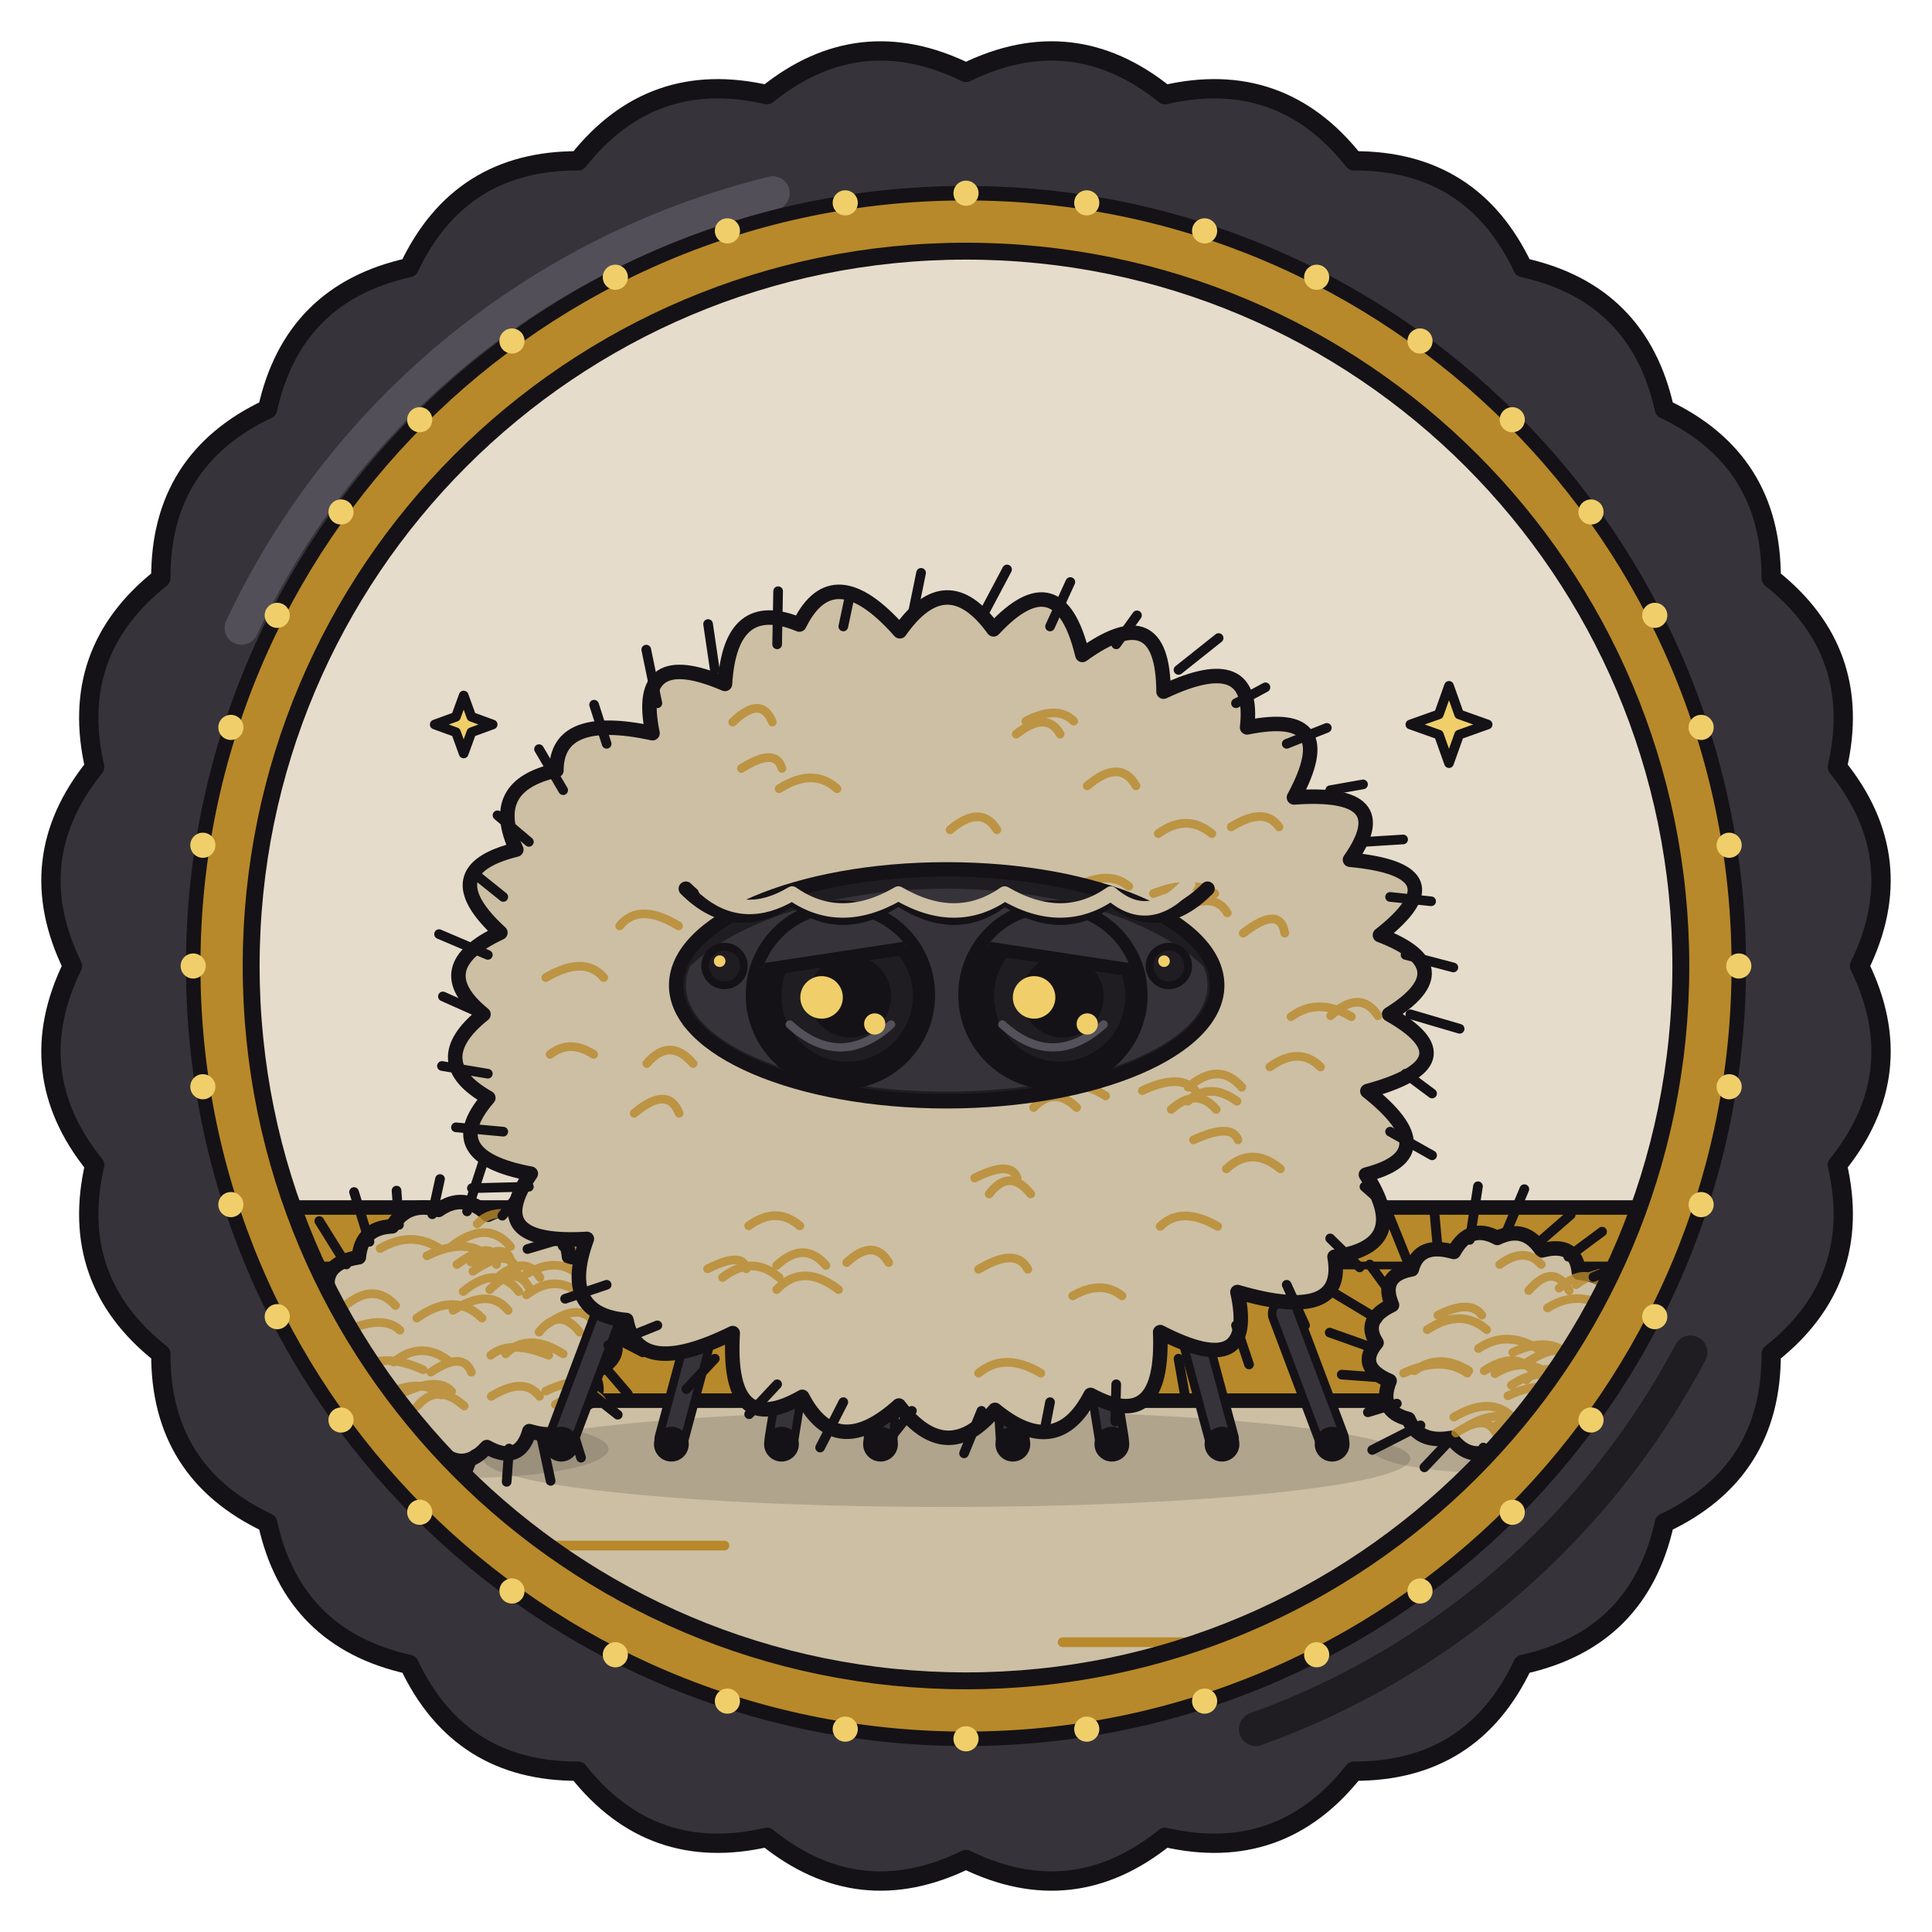
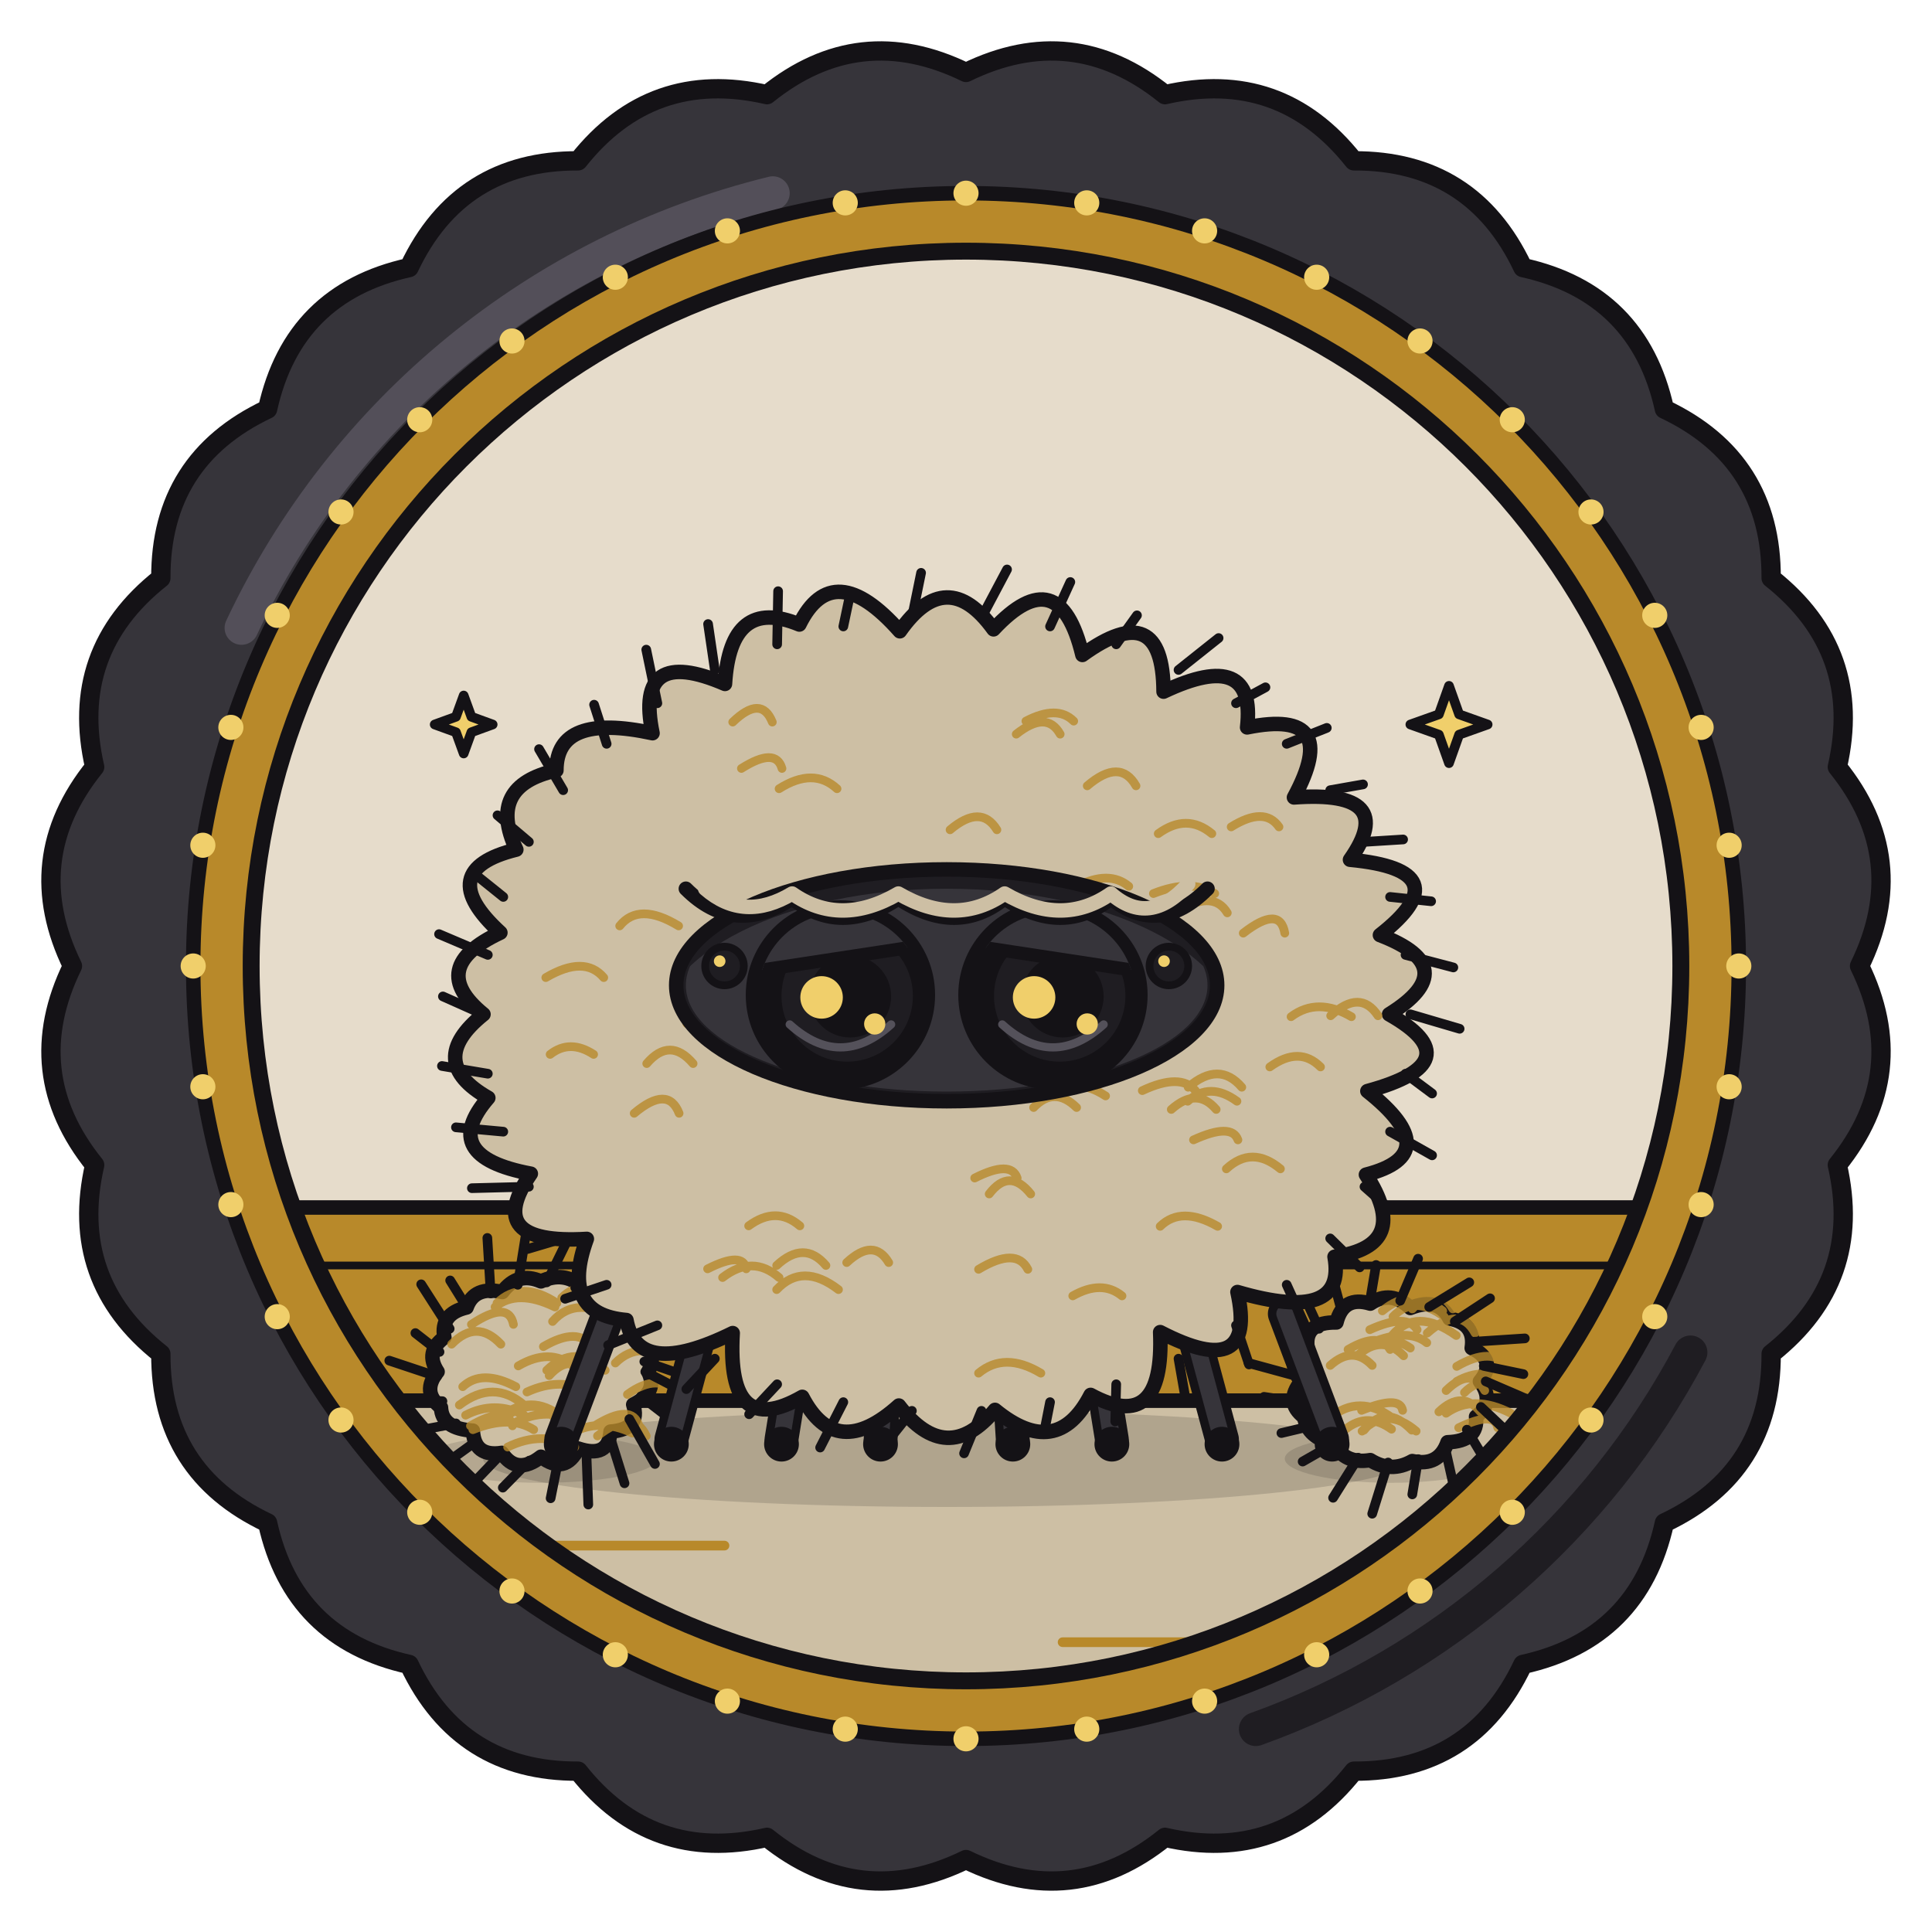
<svg xmlns="http://www.w3.org/2000/svg" viewBox="0 0 400 400" role="img" aria-labelledby="role-grifter-title">
  <path d="M200 15 Q222.1 4.2 241.2 19.6 Q265.1 14.1 280.3 33.3 Q304.8 33.2 315.3 55.4 Q339.3 60.7 344.6 84.7 Q366.8 95.2 366.7 119.7 Q385.9 134.9 380.4 158.8 Q395.8 177.9 385 200 Q395.8 222.1 380.4 241.2 Q385.9 265.1 366.7 280.3 Q366.8 304.8 344.6 315.3 Q339.3 339.3 315.3 344.6 Q304.8 366.8 280.3 366.7 Q265.1 385.9 241.2 380.4 Q222.1 395.8 200 385 Q177.9 395.8 158.8 380.4 Q134.9 385.9 119.7 366.7 Q95.2 366.8 84.7 344.6 Q60.7 339.3 55.4 315.3 Q33.2 304.8 33.3 280.3 Q14.1 265.1 19.6 241.2 Q4.2 222.1 15 200 Q4.2 177.9 19.6 158.8 Q14.1 134.9 33.3 119.7 Q33.2 95.2 55.4 84.7 Q60.7 60.7 84.7 55.4 Q95.2 33.2 119.7 33.3 Q134.9 14.1 158.8 19.6 Q177.9 4.2 200 15Z" fill="#36343a" stroke="#141216" stroke-width="4" stroke-linecap="round" stroke-linejoin="round" />
  <path d="M50 130 A 165 165 0 0 1 160 40" fill="none" stroke="#5a5660" stroke-width="7" stroke-linecap="round" stroke-linejoin="round" opacity="0.8" />
  <path d="M350 280 A 165 165 0 0 1 260 358" fill="none" stroke="#1f1d22" stroke-width="7" stroke-linecap="round" stroke-linejoin="round" />
  <circle cx="200" cy="200" r="160" fill="#b8892a" stroke="#141216" stroke-width="3" />
  <circle cx="360" cy="200" r="2.6" fill="#f0cf6b" />
  <circle cx="358" cy="225" r="2.6" fill="#f0cf6b" />
  <circle cx="352.2" cy="249.4" r="2.6" fill="#f0cf6b" />
  <circle cx="342.6" cy="272.6" r="2.6" fill="#f0cf6b" />
  <circle cx="329.4" cy="294" r="2.6" fill="#f0cf6b" />
  <circle cx="313.1" cy="313.1" r="2.6" fill="#f0cf6b" />
  <circle cx="294" cy="329.4" r="2.6" fill="#f0cf6b" />
  <circle cx="272.6" cy="342.6" r="2.6" fill="#f0cf6b" />
  <circle cx="249.4" cy="352.2" r="2.6" fill="#f0cf6b" />
  <circle cx="225" cy="358" r="2.6" fill="#f0cf6b" />
  <circle cx="200" cy="360" r="2.6" fill="#f0cf6b" />
  <circle cx="175" cy="358" r="2.6" fill="#f0cf6b" />
  <circle cx="150.6" cy="352.2" r="2.6" fill="#f0cf6b" />
  <circle cx="127.4" cy="342.6" r="2.6" fill="#f0cf6b" />
  <circle cx="106" cy="329.4" r="2.6" fill="#f0cf6b" />
  <circle cx="86.9" cy="313.1" r="2.6" fill="#f0cf6b" />
  <circle cx="70.6" cy="294" r="2.6" fill="#f0cf6b" />
  <circle cx="57.4" cy="272.6" r="2.6" fill="#f0cf6b" />
  <circle cx="47.8" cy="249.4" r="2.6" fill="#f0cf6b" />
  <circle cx="42" cy="225" r="2.6" fill="#f0cf6b" />
  <circle cx="40" cy="200" r="2.6" fill="#f0cf6b" />
  <circle cx="42" cy="175" r="2.6" fill="#f0cf6b" />
  <circle cx="47.8" cy="150.6" r="2.6" fill="#f0cf6b" />
  <circle cx="57.4" cy="127.4" r="2.6" fill="#f0cf6b" />
  <circle cx="70.6" cy="106" r="2.6" fill="#f0cf6b" />
  <circle cx="86.9" cy="86.9" r="2.6" fill="#f0cf6b" />
  <circle cx="106" cy="70.6" r="2.6" fill="#f0cf6b" />
  <circle cx="127.4" cy="57.4" r="2.6" fill="#f0cf6b" />
  <circle cx="150.6" cy="47.8" r="2.6" fill="#f0cf6b" />
  <circle cx="175" cy="42" r="2.6" fill="#f0cf6b" />
  <circle cx="200" cy="40" r="2.6" fill="#f0cf6b" />
  <circle cx="225" cy="42" r="2.6" fill="#f0cf6b" />
  <circle cx="249.4" cy="47.8" r="2.6" fill="#f0cf6b" />
  <circle cx="272.6" cy="57.4" r="2.6" fill="#f0cf6b" />
  <circle cx="294" cy="70.6" r="2.6" fill="#f0cf6b" />
  <circle cx="313.1" cy="86.9" r="2.6" fill="#f0cf6b" />
  <circle cx="329.4" cy="106" r="2.6" fill="#f0cf6b" />
  <circle cx="342.6" cy="127.4" r="2.6" fill="#f0cf6b" />
  <circle cx="352.2" cy="150.6" r="2.6" fill="#f0cf6b" />
  <circle cx="358" cy="175" r="2.6" fill="#f0cf6b" />
  <clipPath id="rl-grift-med0">
    <circle cx="200" cy="200" r="148" fill="#000" />
  </clipPath>
  <circle cx="200" cy="200" r="148" fill="#e6dccb" stroke="#141216" stroke-width="3" />
  <g clip-path="url(#rl-grift-med0)">
    <path d="M30 250 H370 V290 H30 Z" fill="#b8892a" stroke="#141216" stroke-width="3" stroke-linecap="round" stroke-linejoin="round" />
    <path d="M30 262 L370 262" stroke="#141216" stroke-width="1.6" stroke-linecap="round" />
    <path d="M30 290 H370 V380 H30 Z" fill="#cdbfa4" stroke="#141216" stroke-width="3" stroke-linecap="round" stroke-linejoin="round" />
    <path d="M40 320 L150 320" stroke="#b8892a" stroke-width="2" stroke-linecap="round" />
    <path d="M220 340 L350 340" stroke="#b8892a" stroke-width="2" stroke-linecap="round" />
-     <ellipse cx="96" cy="300" rx="30" ry="6" fill="#141216" opacity="0.14" />
-     <ellipse cx="310" cy="300" rx="26" ry="5" fill="#141216" opacity="0.14" />
+     <ellipse cx="112" cy="302" rx="24" ry="5" fill="#141216" opacity="0.14" />
+     <ellipse cx="288" cy="302" rx="22" ry="5" fill="#141216" opacity="0.14" />
    <ellipse cx="196" cy="302" rx="96" ry="10" fill="#141216" opacity="0.16" />
-     <path d="M126.3 276 Q129.8 281.1 122.5 284.3 Q126 290.9 117.3 291.4 Q118.3 298.9 109.6 296.3 Q107.6 303.4 100.8 299.6 Q96 304.9 91 300.4 Q84.2 303.8 82.4 296.3 Q74.5 298.1 72.6 292.9 Q66.2 290.8 68.5 284.6 Q62.6 281.1 66.5 276 Q62.9 271 68 267.2 Q66.7 261.5 74.3 260.3 Q74.8 254.2 81.2 253.9 Q84.4 248.6 90.8 250.5 Q96 246.8 101 251.5 Q107.8 248.2 110.8 253.9 Q117.3 254.1 117.8 260.2 Q125.8 261.2 123 267.5 Q129.2 271 126.3 276Z" fill="#cdbfa4" stroke="#141216" stroke-width="3" stroke-linecap="round" stroke-linejoin="round" />
-     <path d="M86.4 291.1 q4.2 -4.9 9.7 0M86.3 272.9 q7.8 -5.6 13.5 0M89.2 284.1 q6.6 -4.5 8.4 0M98.8 253.4 q4 -4.4 13.4 0M88.4 260 q7.9 -3.9 12.6 0M84.1 288.1 q6.8 -3 9.4 0M72 275.4 q7.4 -3.2 10.8 0M78.7 258.5 q6.5 -3.8 12.3 0M97.9 263.2 q7.8 -5.3 9.1 0M112.7 274.6 q7.9 -5.8 10.7 0M101.6 280.6 q4 -3.3 12 0M115 290.8 q7.7 -5 10.1 0M79.6 288.8 q7.6 -3.7 11.8 0M93.4 258.1 q7.5 -5.8 12.3 0M113 288 q7.4 -3.5 9.7 0M94.6 261.8 q8 -5.8 8.2 0M97.5 261.3 q7.6 -4.5 8.3 0M93.8 271.3 q7.6 -4.8 11.4 0M73.9 283.6 q5.5 -3.8 13.7 0M111.6 275.8 q4.3 -5.3 8.4 0M103 264.5 q5.8 -4.9 8.8 0M107.7 264.6 q7.6 -5.3 12.8 0M109 268.1 q5.9 -4.6 11.5 0M81.5 282 q5.9 -4.7 11.7 0M95.9 267.4 q7 -5.8 11.5 0M101.7 289.1 q6.8 -4.2 10 0M71.5 270.3 q5.9 -4.9 10.4 0M101.4 267 q5.5 -5.6 8.4 0M104.7 280.3 q4.6 -4.6 11.9 0" fill="none" stroke="#b8892a" stroke-width="1.8" stroke-linecap="round" stroke-linejoin="round" opacity="0.8" />
-     <path d="M125.4 276 l7.7 4M124.5 282.2 l5.5 6.4M121.8 288.1 l6.1 4.8M117.6 293.1 l2.7 8.7M112 297.2 l2 9.4M105.4 299.9 l-0.5 6.9M98.2 301.1 l-3.7 9.5M90.9 300.8 l-6.2 9.5M83.9 299 l-8.3 6.6M77.7 295.7 l-10.5 5M72.6 291.2 l-10.4 2.9M68.9 285.8 l-6.3 0M66.9 279.8 l-11.6 -2.3M66.7 273.5 l-9.3 -4.6M68.4 267.4 l-8.3 -4.8M71.7 261.8 l-5.6 -9M76.5 257.1 l-3.2 -10.3M82.6 253.6 l-0.5 -7.1M89.5 251.4 l1.6 -7.3M96.7 250.8 l3.3 -10.1M104 251.7 l6.9 -9.1M110.7 254.2 l6.8 -5.1M116.5 258 l6.3 -4.5M121.1 262.9 l9.8 -1.3M124.1 268.6 l11.2 1.1M125.4 274.7 l9.5 3.2" fill="none" stroke="#141216" stroke-width="2" stroke-linecap="round" stroke-linejoin="round" />
-     <path d="M333.9 278 Q339.1 283 333.4 286.3 Q333.9 291.7 327.2 292.8 Q326 298.6 319.8 298.3 Q315.6 302.2 310 299.7 Q304.3 302.9 300.5 297.7 Q293.7 298.9 291.6 293.8 Q285.2 292.2 287.7 285.9 Q280.8 283 285 278 Q281.9 273.2 288.2 270.2 Q285.6 264 292.3 262.8 Q293.8 257.1 301 259.2 Q304.3 253.2 310 256.3 Q315.7 253.5 319.2 258.9 Q326.3 257 326.9 263.5 Q333.9 264.2 334.4 269.3 Q339.4 273 333.9 278Z" fill="#cdbfa4" stroke="#141216" stroke-width="3" stroke-linecap="round" stroke-linejoin="round" />
-     <path d="M301 293.4 q7.6 -4.5 12.1 0M310.5 261.8 q5.2 -3.8 8.6 0M301.4 296.7 q6.3 -4.2 8.3 0M290.6 284.3 q8 -3.7 13.2 0M325.5 284.6 q6.1 -3.5 10.4 0M315.7 282.4 q8 -5.5 9.1 0M332.7 280.8 q6.4 -5.4 10.4 0M306.1 279.2 q5.7 -3.9 12.2 0M330.3 278.1 q5.5 -3.8 13.9 0M326.3 266 q6.4 -5 13.7 0M307.3 283.8 q6.3 -4.2 10 0M320.4 270.8 q6.2 -3.9 12.3 0M295.5 275.3 q7 -4.6 12.3 0M316.5 267.2 q5.1 -5.9 8.4 0M326.2 287.1 q5.3 -5.8 8.2 0M297.7 272.3 q6.7 -3.4 9.1 0M309 295.5 q7 -3.3 11.2 0M292.9 283.8 q5.1 -3.8 11.2 0M309.5 284.4 q5.9 -3.6 11.1 0M313.2 280 q7 -3.2 10.9 0M322.8 266.7 q5.7 -4.9 9.6 0M324.3 289.5 q6.1 -5.8 9 0M303.3 295.6 q7.5 -4.7 12 0M312.9 286.8 q6.5 -4.5 12.7 0M312.2 289 q7.8 -3.8 13.4 0M316 285.7 q4.3 -4.4 9.4 0" fill="none" stroke="#b8892a" stroke-width="1.8" stroke-linecap="round" stroke-linejoin="round" opacity="0.8" />
-     <path d="M335.5 278 l7.1 4.3M334.5 284 l4.7 3.8M331.6 289.6 l5.5 7.6M327 294.3 l3.3 10.7M321.1 297.7 l0.3 7.4M314.3 299.5 l-1.8 7.5M307.1 299.7 l-4.8 9.9M300.2 298.2 l-5.3 5.6M294.1 295.1 l-10 5.1M289.2 290.6 l-6 1.8M285.9 285.2 l-8.1 -0.6M284.6 279.2 l-9.3 -3.3M285.2 273.1 l-9.3 -5.6M287.7 267.4 l-4.1 -5.6M292 262.6 l-4.4 -10.9M297.7 258.9 l-0.7 -7.7M304.3 256.7 l1.7 -11.1M311.4 256.2 l4.2 -10M318.4 257.4 l6.8 -5.9M324.7 260.2 l7 -5.2M329.9 264.4 l6.9 -2.9M333.5 269.6 l10.6 0.1M335.3 275.6 l11.2 2.1" fill="none" stroke="#141216" stroke-width="2" stroke-linecap="round" stroke-linejoin="round" />
+     <path d="M134.2 284 Q136.3 288.2 131.1 290.8 Q132.7 295.9 126.4 296.4 Q126 302 119.7 299.9 Q117 305.4 112 301.6 Q107 305.5 103.9 300.8 Q98.2 301.7 97.9 296.2 Q91.5 295.8 91.3 291.4 Q87.2 288.2 90.6 284 Q87.9 279.9 92 276.9 Q91.1 272 96.6 270.7 Q98.2 266.2 104 267.5 Q107.2 263.2 112 265.3 Q116.8 263.1 120.5 266.4 Q125.5 266.7 127 271.1 Q132.7 272.1 132.1 276.8 Q136.4 279.8 134.2 284Z" fill="#cdbfa4" stroke="#141216" stroke-width="3" stroke-linecap="round" stroke-linejoin="round" />
+     <path d="M112.5 278.8 q7.2 -4.2 10 0M107.3 282.8 q6.5 -3.8 11.3 0M123.7 297.3 q7.4 -5.8 10.1 0M118.3 296.7 q6 -3.2 12.6 0M113.2 283.7 q5.9 -5.7 12.1 0M93.5 278.3 q5.2 -5.3 10.2 0M95.8 287.1 q4 -3.7 11 0M116.3 268.7 q4.3 -4.4 11.8 0M127.4 282.2 q5.1 -5.1 12.6 0M105.1 299.6 q7.1 -3.5 13.9 0M97.4 295.2 q7.7 -4.4 8.7 0M113.7 284.8 q4.5 -5 8.7 0M127.6 274.4 q6.7 -4.1 10.3 0M102.9 269.8 q5 -4.9 12.4 0M97.6 274.2 q7.7 -5.1 8.7 0M102.5 270.6 q4.6 -3.8 12.4 0M97.9 296 q7.7 -3.1 12.6 0M96.4 293 q6 -3.1 12.1 0M129.9 288.7 q6.4 -4.7 10.6 0M114.4 273.6 q5.1 -5.8 14 0M109.1 288.2 q7 -3.2 13 0M106.7 294.5 q6.5 -3.4 13.2 0M95.1 290.9 q7.1 -5.4 13.4 0M104.3 293.6 q6.2 -4.8 10.6 0M103.7 293.3 q6.3 -4.9 12.5 0M123.1 295.2 q7.7 -4.8 9.2 0" fill="none" stroke="#b8892a" stroke-width="1.8" stroke-linecap="round" stroke-linejoin="round" opacity="0.8" />
+     <path d="M133.6 284 l7.5 3.9M132.7 289.1 l6.5 5M130.3 293.8 l5.3 9.3M126.4 297.8 l2.9 9.3M121.4 300.6 l0.4 10.9M115.6 302.2 l-1.6 8M109.6 302.4 l-5.5 5.6M103.7 301.1 l-4.6 4.8M98.6 298.4 l-6.1 4.4M94.4 294.7 l-9.6 1.8M91.6 290.1 l-10.3 -0.4M90.5 285 l-9.9 -3.3M91 279.9 l-5 -3.9M93.1 275.1 l-5.9 -9.2M96.8 270.9 l-3.6 -5.8M101.6 267.8 l-0.7 -11.5M107.2 266 l1.8 -11.2M113.2 265.5 l5 -10.2M119.1 266.6 l6.5 -8.8M124.5 268.9 l8.9 -5.6M128.9 272.5 l11.4 -1.7M131.9 276.9 l11.3 0.1M133.4 281.9 l8.7 3" fill="none" stroke="#141216" stroke-width="2" stroke-linecap="round" stroke-linejoin="round" />
+     <path d="M306.4 286 Q309.6 290.2 305.6 293.3 Q306.1 298.4 299.7 298.6 Q297.9 303.7 292.4 302.5 Q288 305 283.7 302.3 Q278.4 303.2 276.1 298.8 Q270.8 297.8 270 293.4 Q265.9 290.3 269.4 286 Q266 281.7 270.7 278.8 Q270.1 273.7 276.7 273.8 Q278.1 268.2 283.7 269.9 Q288 267 292 270.8 Q297.8 268.5 300.1 273 Q305.5 274 304.7 279.1 Q310 281.7 306.4 286Z" fill="#cdbfa4" stroke="#141216" stroke-width="3" stroke-linecap="round" stroke-linejoin="round" />
+     <path d="M282.4 296.1 q4.5 -5.6 9.9 0M286.2 271.4 q6 -5.1 12.5 0M282.1 279.1 q5.1 -3.3 9.9 0M301.6 286 q5.6 -3.1 10.7 0M292.4 271 q5 -5.6 8.4 0M275.4 282.7 q4.7 -4.2 8.7 0M302 295.6 q7.4 -3.6 8.1 0M301.6 282.9 q7.2 -4.2 10.7 0M299.4 287.9 q5.2 -5.1 8 0M288.2 276.5 q5 -5.9 13.3 0M295.5 276 q6.7 -5.9 9.9 0M299.4 292.6 q5.6 -4 13.4 0M282 296.3 q5.1 -5.2 11.2 0M275.3 293.6 q6.1 -5.1 13 0M281.9 292 q7.9 -3.2 8.5 0M283.9 278 q7.7 -3.1 11.5 0M278.6 295.9 q4.5 -3.6 9.5 0M288.4 272.6 q4.4 -4.6 10.6 0M281 280.7 q5.1 -4.6 9.6 0M297.9 292.3 q4.8 -4.6 8.6 0M303.2 288.3 q4.3 -4.5 13.2 0M279.1 279.4 q6.5 -3.8 8.7 0M283.6 275.3 q7.7 -3.5 9.8 0" fill="none" stroke="#b8892a" stroke-width="1.8" stroke-linecap="round" stroke-linejoin="round" opacity="0.8" />
+     <path d="M307.6 286 l10.2 4.4M306.6 291.3 l7 6.6M303.7 296 l3.7 6.2M299.2 299.8 l2 8.9M293.6 302.1 l-1.2 7.3M287.4 302.8 l-3.3 10.6M281.2 301.8 l-5.2 8.3M275.8 299.1 l-6.1 3.5M271.6 295.2 l-6.3 1.5M269 290.3 l-7.3 -1.1M268.4 284.9 l-9.9 -2.7M269.8 279.7 l-4.3 -6.7M273.1 275.1 l-4.2 -9.2M277.8 271.6 l-1.6 -6M283.6 269.6 l1.3 -7.7M289.9 269.3 l3.7 -8.7M295.9 270.6 l8.3 -5.1M301.2 273.6 l7.3 -4.8M305.1 277.8 l10.6 -0.7M307.2 282.8 l8.2 1.7" fill="none" stroke="#141216" stroke-width="2" stroke-linecap="round" stroke-linejoin="round" />
    <path d="M126 272 L116.2 298" fill="none" stroke="#141216" stroke-width="7" stroke-linecap="round" stroke-linejoin="round" />
    <path d="M126 272 L116.2 298" fill="none" stroke="#36343a" stroke-width="3.5" stroke-linecap="round" stroke-linejoin="round" />
    <circle cx="116.2" cy="299" r="3.6" fill="#141216" />
    <path d="M146 272 L139 298" fill="none" stroke="#141216" stroke-width="7" stroke-linecap="round" stroke-linejoin="round" />
    <path d="M146 272 L139 298" fill="none" stroke="#36343a" stroke-width="3.5" stroke-linecap="round" stroke-linejoin="round" />
    <circle cx="139" cy="299" r="3.6" fill="#141216" />
    <path d="M166 272 L161.8 298" fill="none" stroke="#141216" stroke-width="7" stroke-linecap="round" stroke-linejoin="round" />
    <path d="M166 272 L161.8 298" fill="none" stroke="#36343a" stroke-width="3.5" stroke-linecap="round" stroke-linejoin="round" />
    <circle cx="161.8" cy="299" r="3.6" fill="#141216" />
    <path d="M184 272 L182.32 298" fill="none" stroke="#141216" stroke-width="7" stroke-linecap="round" stroke-linejoin="round" />
    <path d="M184 272 L182.32 298" fill="none" stroke="#36343a" stroke-width="3.5" stroke-linecap="round" stroke-linejoin="round" />
    <circle cx="182.3" cy="299" r="3.6" fill="#141216" />
    <path d="M208 272 L209.68 298" fill="none" stroke="#141216" stroke-width="7" stroke-linecap="round" stroke-linejoin="round" />
    <path d="M208 272 L209.68 298" fill="none" stroke="#36343a" stroke-width="3.5" stroke-linecap="round" stroke-linejoin="round" />
    <circle cx="209.7" cy="299" r="3.6" fill="#141216" />
    <path d="M226 272 L230.2 298" fill="none" stroke="#141216" stroke-width="7" stroke-linecap="round" stroke-linejoin="round" />
    <path d="M226 272 L230.2 298" fill="none" stroke="#36343a" stroke-width="3.5" stroke-linecap="round" stroke-linejoin="round" />
    <circle cx="230.2" cy="299" r="3.6" fill="#141216" />
    <path d="M246 272 L253 298" fill="none" stroke="#141216" stroke-width="7" stroke-linecap="round" stroke-linejoin="round" />
    <path d="M246 272 L253 298" fill="none" stroke="#36343a" stroke-width="3.5" stroke-linecap="round" stroke-linejoin="round" />
    <circle cx="253" cy="299" r="3.6" fill="#141216" />
    <path d="M266 272 L275.8 298" fill="none" stroke="#141216" stroke-width="7" stroke-linecap="round" stroke-linejoin="round" />
    <path d="M266 272 L275.8 298" fill="none" stroke="#36343a" stroke-width="3.5" stroke-linecap="round" stroke-linejoin="round" />
    <circle cx="275.8" cy="299" r="3.6" fill="#141216" />
    <path d="M287.6 210 Q305.1 219.9 283.1 225.9 Q299.5 238.9 282.8 243.2 Q292.4 257.9 276.3 260.2 Q278.8 274.1 256.2 267.5 Q260.3 286.2 240.2 275.8 Q241.1 297.1 225.8 288.8 Q218.8 302.4 206 291.9 Q196 303.9 186.1 291 Q173.1 302.7 166.1 289.2 Q150.4 298.2 151.7 276 Q132 285.7 129.7 273.3 Q115.8 272.1 121.5 256.5 Q99.7 257.8 109.9 243 Q90.6 239.4 101.1 227.3 Q87.9 219.8 100.1 210 Q88.2 200.3 103.6 193.1 Q89.5 180.2 106.9 175.9 Q100.7 162.7 115.2 159.5 Q115.2 147.5 135.1 151.8 Q131.3 133.5 150.1 141.6 Q151.2 123.4 165.5 129.3 Q172.5 115.1 186.3 130.7 Q196 116.9 205.7 130.3 Q219.3 115.7 224.1 135.6 Q240.8 123.5 240.9 143.2 Q260.1 134.1 258.2 150.6 Q277.9 146.6 267.9 165.1 Q289.7 163.5 279.5 178 Q302.8 180.2 285.7 193.6 Q303.2 200.3 287.6 210Z" fill="#cdbfa4" stroke="#141216" stroke-width="3" stroke-linecap="round" stroke-linejoin="round" />
    <path d="M262.9 220.9 q6.1 -4.4 10.5 0M203.1 224.7 q6.1 -4.7 13.7 0M196.7 171.8 q6.4 -5.4 9.7 0M234.1 200.2 q7.5 -3.4 13.3 0M236.5 225.8 q7.9 -3.7 11 0M175.3 261.4 q5.6 -5.2 8.7 0M257.4 193.2 q7.6 -5.9 8.6 0M133.9 220.2 q4.8 -5.6 9.6 0M246 225.1 q6.4 -5.5 11.1 0M204.8 247.2 q4.2 -5.5 8.6 0M142.2 211.9 q4.7 -5.1 9.4 0M160.8 262 q5.7 -5.3 10.2 0M240.2 253.9 q4.4 -4.3 11.9 0M247.1 236 q7.9 -3.6 9.2 0M151.7 149.5 q5.9 -5.7 8.2 0M214 229.3 q4.3 -4.5 8.9 0M153.5 159.1 q7.1 -4.5 8.4 0M267.3 210.5 q5.5 -4.1 12.5 0M217.2 226.9 q5.3 -4.2 11.7 0M218.4 221.3 q5.8 -4.4 12 0M210.4 152 q6.3 -5 9.1 0M254.9 171.2 q6.9 -4.3 9.9 0M245.9 228 q4.6 -4.1 10.2 0M225.1 162.7 q6.8 -5.8 10.1 0M146.5 262.7 q7.3 -3.7 8 0M222.1 268.3 q6 -3.4 10.2 0M161.3 163.3 q7.1 -4.5 12 0M239.8 172.6 q5.9 -4.3 11.1 0M212.4 149.3 q6.5 -3.4 9.9 0M201.8 243.9 q7.5 -3.8 8.8 0M243.2 189 q7.9 -5 10.9 0M213.7 207.3 q7.3 -4.4 10.4 0M202.6 262.8 q7.8 -4.7 10.2 0M200.7 226.9 q4.1 -3.3 10.5 0M275.5 210.3 q6.1 -5.6 9.8 0M128.3 191.7 q4 -5 12.2 0M174.6 222.4 q7.1 -5.1 11.9 0M149.6 264.5 q6.2 -4.8 11.7 0M155 253.8 q5.7 -4.2 10.6 0M160.8 267 q5.4 -5.7 12.8 0M202.6 284.3 q5.4 -4.5 12.9 0M113 202.4 q8 -4.7 12 0M131.3 230.5 q7 -5.9 9.3 0M253.9 242 q5.3 -4.9 11.2 0M113.9 218.3 q4.1 -3.2 9 0M242.5 229.7 q5.3 -4.7 9.3 0M238.8 185 q7.8 -3.1 12.7 0M223 183.5 q6.6 -3.4 10.7 0" fill="none" stroke="#b8892a" stroke-width="1.8" stroke-linecap="round" stroke-linejoin="round" opacity="0.8" />
    <path d="M292 210 l10.2 3M291 222.3 l5.5 4.1M287.8 234.3 l8.7 4.9M282.5 245.7 l5.2 4.6M275.4 256.4 l6.1 6M266.4 266 l3.8 8.4M255.9 274.4 l2.7 8.1M244 281.3 l1.4 8M231.1 286.6 l-0.2 7.7M217.4 290.3 l-1.2 6.1M203.2 292.1 l-3.6 8.8M188.8 292.1 l-4.6 5.8M174.6 290.3 l-4.8 9.4M160.9 286.6 l-5.8 6.2M148 281.3 l-5.9 6.3M136.1 274.4 l-10.2 4.1M125.6 266 l-8.6 2.9M116.6 256.4 l-7.4 2.2M109.5 245.7 l-11.8 0.3M104.2 234.3 l-9.8 -0.9M101 222.3 l-9.5 -1.6M100 210 l-8.3 -3.7M101 197.7 l-10.1 -4.3M104.2 185.7 l-5.6 -4.5M109.5 174.3 l-6.5 -5.5M116.6 163.6 l-5 -8.5M125.6 154 l-2.6 -8.1M136.1 145.6 l-2.3 -11.1M148 138.7 l-1.4 -9.5M160.9 133.4 l0.2 -11M174.6 129.7 l1.5 -7.1M188.8 127.9 l1.9 -9.3M203.2 127.9 l5.3 -10M217.4 129.7 l4.2 -9.2M231.1 133.4 l4.3 -6M244 138.7 l8.3 -6.6M255.9 145.6 l6.1 -3.3M266.4 154 l8.3 -3.3M275.4 163.6 l6.8 -1.2M282.5 174.3 l8 -0.5M287.8 185.7 l8.5 0.9M291 197.7 l9.9 2.6" fill="none" stroke="#141216" stroke-width="2" stroke-linecap="round" stroke-linejoin="round" />
    <ellipse cx="196" cy="204" rx="56" ry="24" fill="#1f1d22" stroke="#141216" stroke-width="3" />
    <clipPath id="rl-grift-hole1">
      <ellipse cx="196" cy="204" rx="54" ry="22" fill="#000" />
    </clipPath>
    <g clip-path="url(#rl-grift-hole1)">
      <ellipse cx="196" cy="214" rx="60" ry="30" fill="#36343a" />
    </g>
  </g>
  <g transform="translate(196 206)">
    <circle cx="-46" cy="-6" r="4.8" fill="#141216" />
    <circle cx="-46" cy="-6" r="3.2" fill="#1f1d22" />
    <circle cx="-47" cy="-7" r="1.2" fill="#f0cf6b" />
    <circle cx="46" cy="-6" r="4.8" fill="#141216" />
    <circle cx="46" cy="-6" r="3.2" fill="#1f1d22" />
    <circle cx="45" cy="-7" r="1.2" fill="#f0cf6b" />
    <circle cx="-22" cy="0" r="19.6" fill="#141216" />
    <clipPath id="rl-grift-e2">
      <circle cx="-22" cy="0" r="17" fill="#000" />
    </clipPath>
    <g clip-path="url(#rl-grift-e2)">
      <circle cx="-22" cy="0" r="17" fill="#141216" />
      <circle cx="-20.6" cy="0.2" r="13.6" fill="#1f1d22" />
      <circle cx="-20" cy="0.3" r="8.5" fill="#141216" />
      <path d="M-32.5 6.1 Q-22 15.6 -11.5 6.1" fill="none" stroke="#5a5660" stroke-width="1.7" stroke-linecap="round" stroke-linejoin="round" opacity="0.9" />
      <circle cx="-25.9" cy="0.5" r="4.4" fill="#f0cf6b" />
      <circle cx="-14.9" cy="6" r="2.2" fill="#f0cf6b" />
      <path d="M-3.3 -20.4 L-3.3 -10.5 L-40.7 -4.8 L-40.7 -20.4 Z" fill="#36343a" />
      <path d="M-3.3 -10.5 L-40.7 -4.8" fill="none" stroke="#141216" stroke-width="2.72" stroke-linecap="round" stroke-linejoin="round" />
    </g>
    <circle cx="22" cy="0" r="19.6" fill="#141216" />
    <clipPath id="rl-grift-e3">
      <circle cx="22" cy="0" r="17" fill="#000" />
    </clipPath>
    <g clip-path="url(#rl-grift-e3)">
      <circle cx="22" cy="0" r="17" fill="#141216" />
      <circle cx="23.4" cy="0.2" r="13.6" fill="#1f1d22" />
      <circle cx="24" cy="0.3" r="8.5" fill="#141216" />
      <path d="M11.5 6.1 Q22 15.6 32.5 6.1" fill="none" stroke="#5a5660" stroke-width="1.7" stroke-linecap="round" stroke-linejoin="round" opacity="0.9" />
      <circle cx="18.1" cy="0.5" r="4.4" fill="#f0cf6b" />
      <circle cx="29.1" cy="6" r="2.2" fill="#f0cf6b" />
      <path d="M3.3 -20.4 L3.3 -10.5 L40.7 -4.8 L40.7 -20.4 Z" fill="#36343a" />
      <path d="M3.3 -10.5 L40.7 -4.8" fill="none" stroke="#141216" stroke-width="2.72" stroke-linecap="round" stroke-linejoin="round" />
    </g>
  </g>
  <path d="M142 184 q10 10 22 2 q10 8 22 0 q12 8 22 0 q12 8 22 0 q10 8 20 -2" fill="none" stroke="#141216" stroke-width="3" stroke-linecap="round" stroke-linejoin="round" />
  <path d="M146 184 q8 7 18 1 q10 7 22 0 q12 7 22 0 q12 7 22 0 q8 7 16 -2" fill="none" stroke="#cdbfa4" stroke-width="3" stroke-linecap="round" stroke-linejoin="round" />
  <path d="M300 142L302.1 147.9L308 150L302.1 152.1L300 158L297.9 152.1L292 150L297.9 147.9Z" fill="#f0cf6b" stroke="#141216" stroke-width="2" stroke-linecap="round" stroke-linejoin="round" />
  <path d="M96 144L97.6 148.4L102 150L97.6 151.6L96 156L94.4 151.6L90 150L94.4 148.4Z" fill="#f0cf6b" stroke="#141216" stroke-width="2" stroke-linecap="round" stroke-linejoin="round" />
  <circle cx="200" cy="200" r="148" fill="none" stroke="#141216" stroke-width="3.5" />
</svg>
